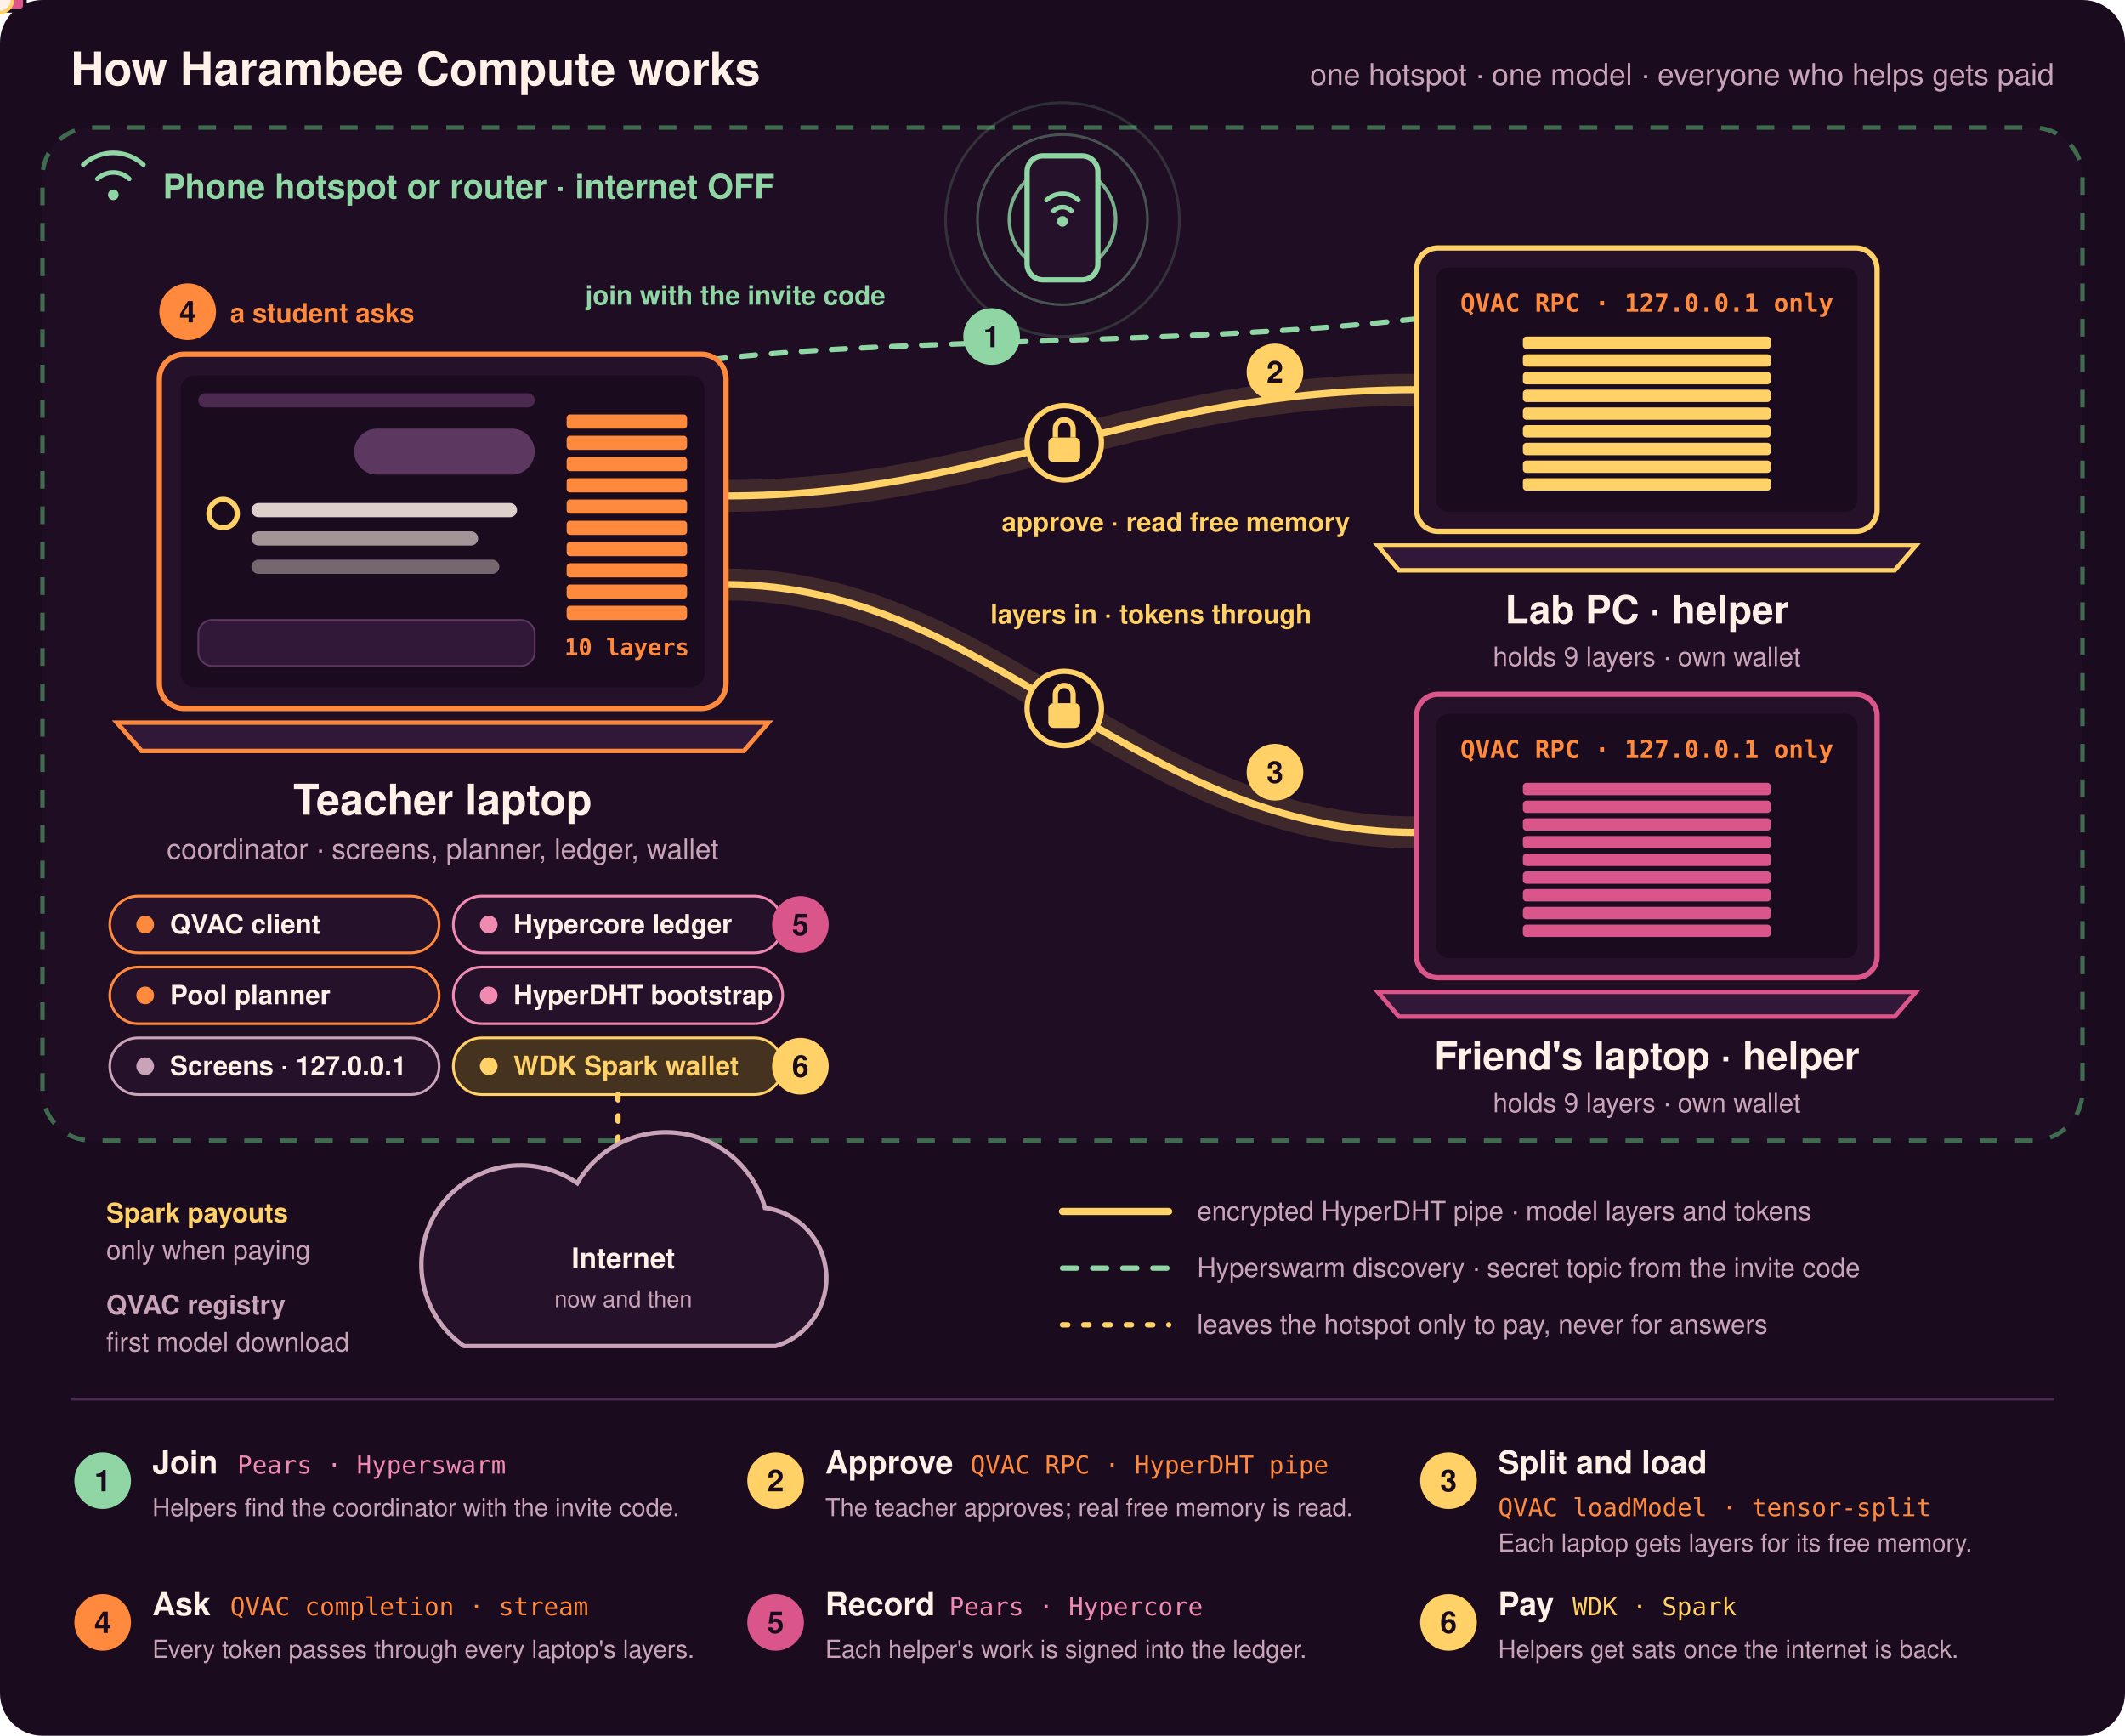
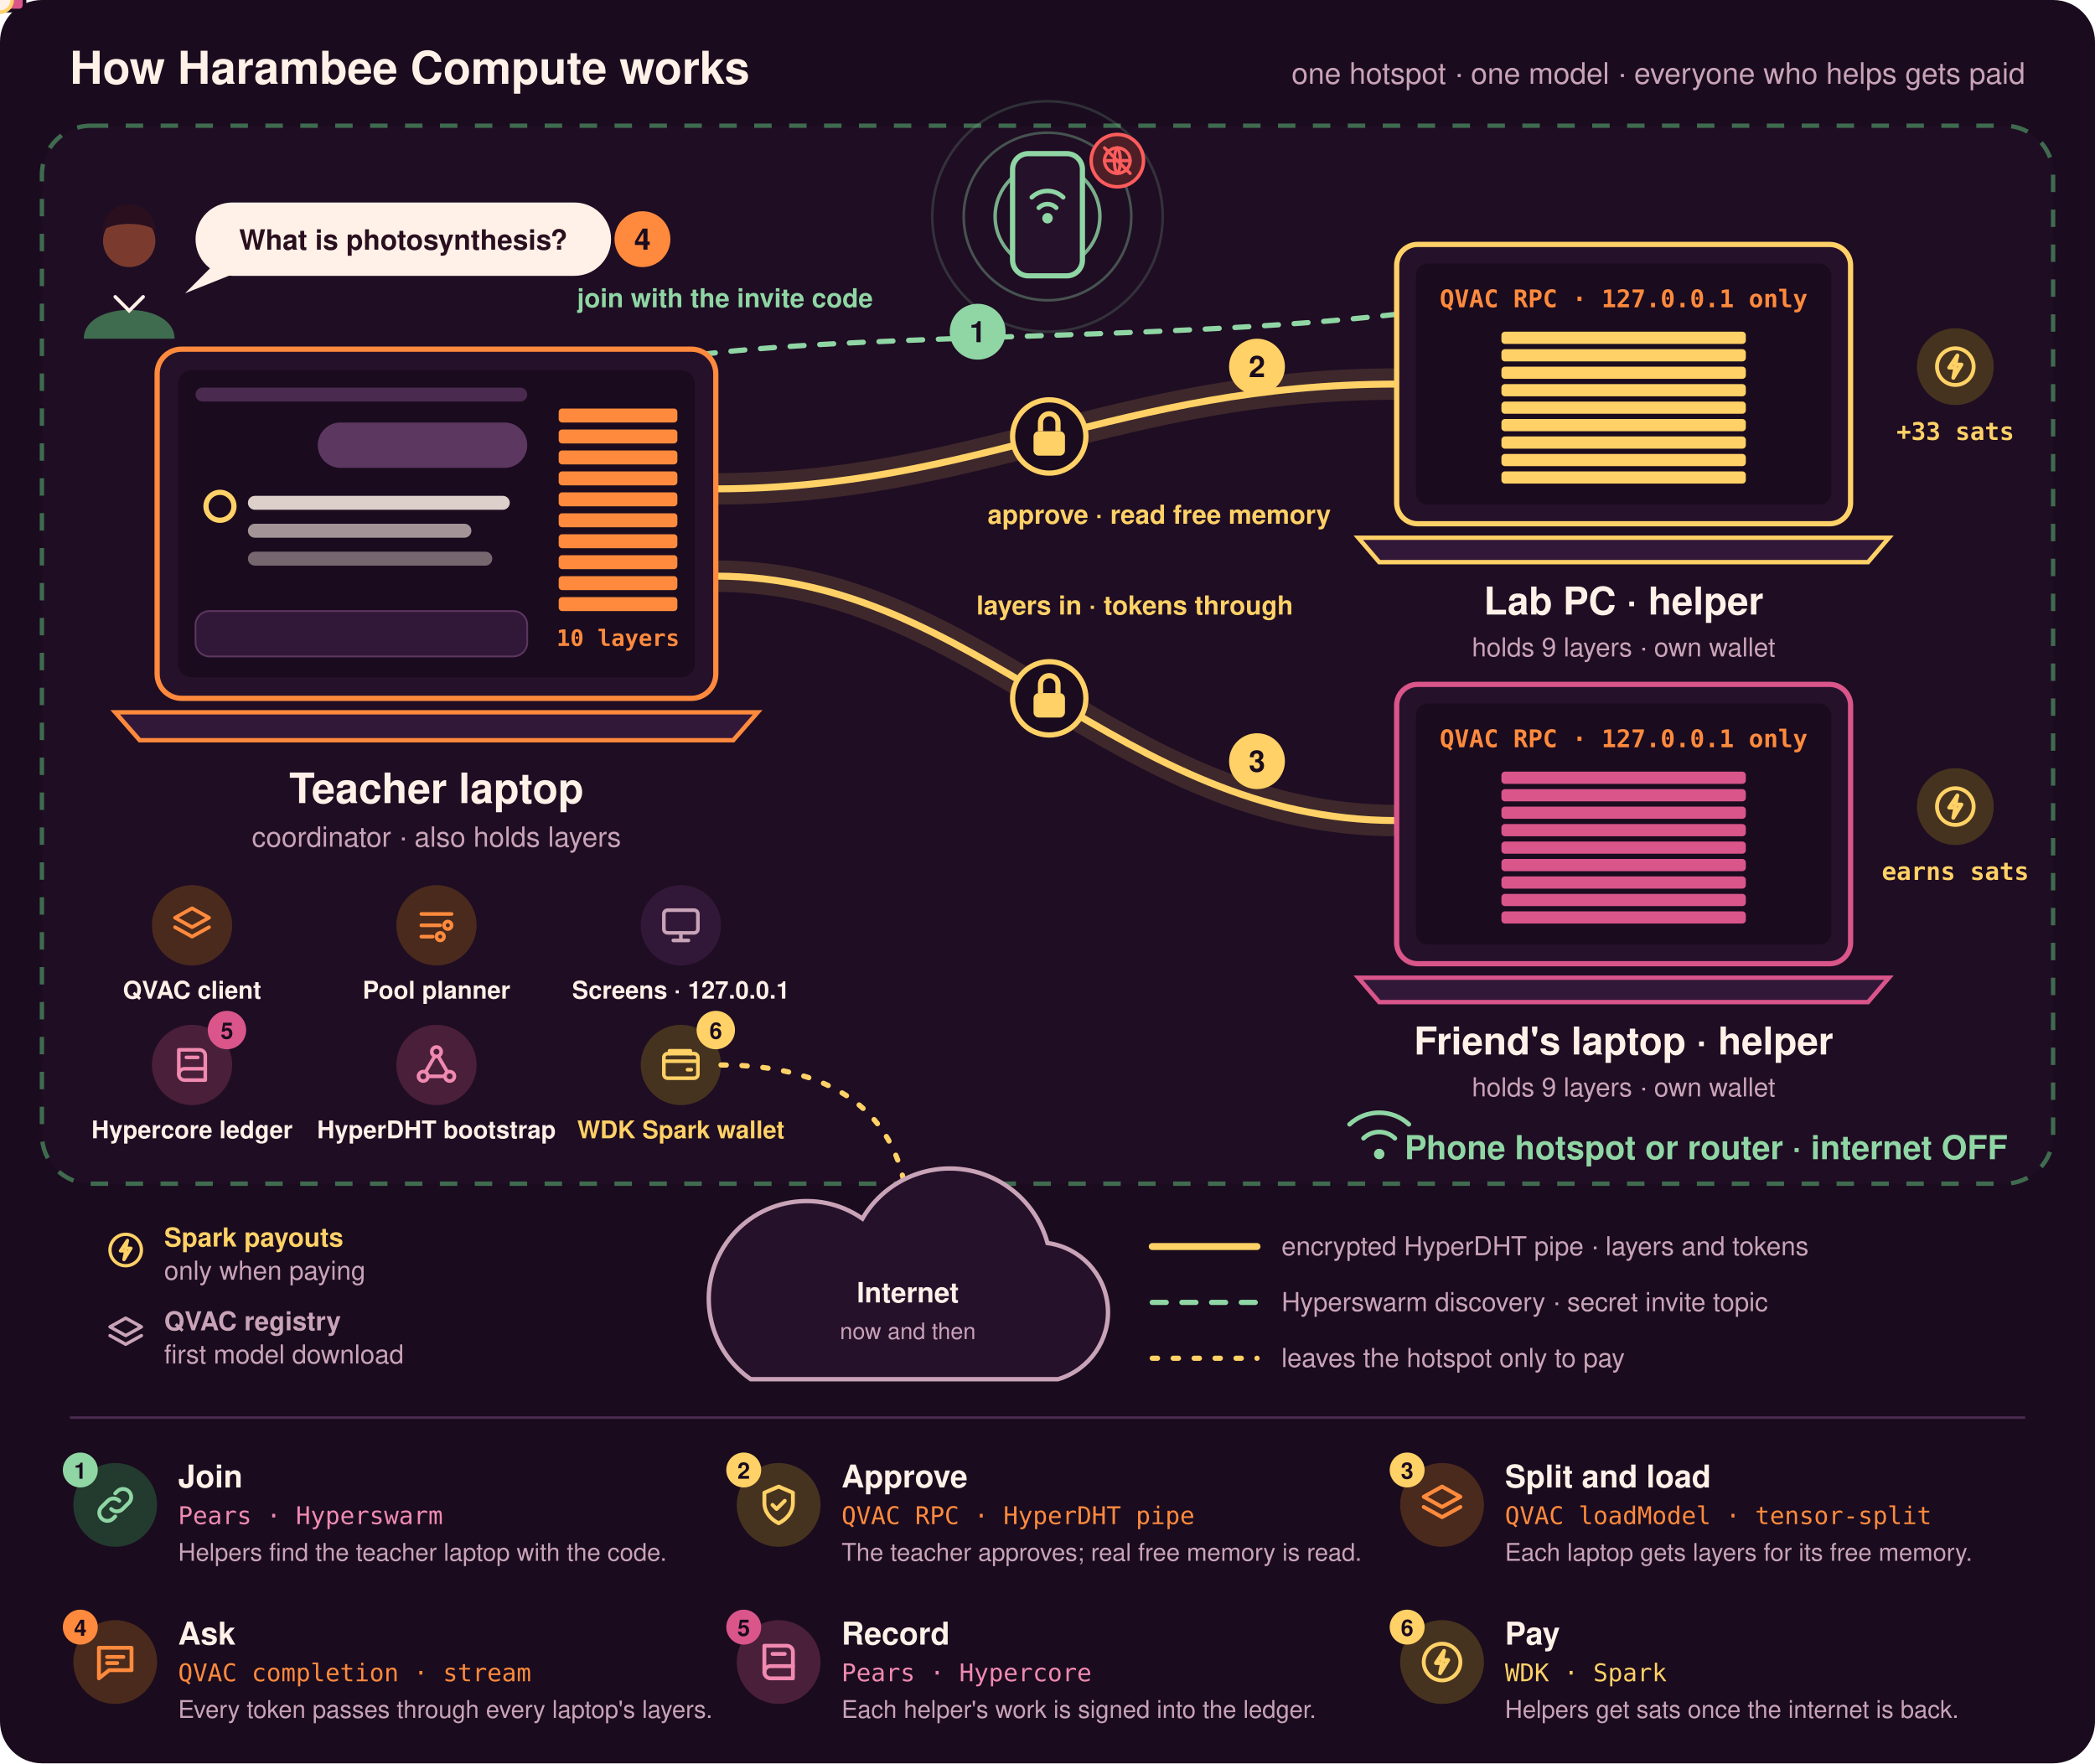
- <svg xmlns="http://www.w3.org/2000/svg" xmlns:xlink="http://www.w3.org/1999/xlink" width="1200" height="980" viewBox="0 0 1200 980" role="img" aria-label="Harambee Compute architecture. A teacher laptop and two helper laptops on one phone hotspot with the internet off. Helpers find the coordinator with Hyperswarm, model layers and tokens travel through encrypted HyperDHT pipes, work is written to a Hypercore ledger, and helpers are paid with a WDK Spark wallet when the internet is back.">
+ <svg xmlns="http://www.w3.org/2000/svg" xmlns:xlink="http://www.w3.org/1999/xlink" width="1200" height="1010" viewBox="0 0 1200 1010" role="img" aria-label="Harambee Compute architecture. A student asks the teacher laptop. The teacher laptop and two helper laptops share one phone hotspot with the internet off. Helpers find the coordinator with Hyperswarm, model layers and tokens travel through encrypted HyperDHT pipes, every answer's work is written to a Hypercore ledger, and helpers are paid in sats with a WDK Spark wallet when the internet is back.">
  <defs>
    <path id="pipe-top" d="M410 280 C 560 280 640 220 800 220" />
    <path id="pipe-bottom" d="M410 330 C 560 330 640 470 800 470" />
    <path id="swarm-line" d="M800 180 C 660 196 480 190 380 206" />
+     <symbol id="icon-layers" viewBox="0 0 24 24">
+       <g fill="none" stroke="currentColor" stroke-width="1.9" stroke-linecap="round" stroke-linejoin="round">
+         <path d="M12 3l9 5-9 5-9-5z" />
+         <path d="M3 13l9 5 9-5" />
+       </g>
+     </symbol>
+     <symbol id="icon-planner" viewBox="0 0 24 24">
+       <g fill="none" stroke="currentColor" stroke-width="1.9" stroke-linecap="round">
+         <path d="M4 6h16M4 12h10M4 18h6" />
+         <circle cx="18" cy="12" r="2" />
+         <circle cx="14" cy="18" r="2" />
+       </g>
+     </symbol>
+     <symbol id="icon-screen" viewBox="0 0 24 24">
+       <g fill="none" stroke="currentColor" stroke-width="1.9" stroke-linecap="round" stroke-linejoin="round">
+         <rect x="3" y="4" width="18" height="12" rx="2" />
+         <path d="M8 20h8M12 16v4" />
+       </g>
+     </symbol>
+     <symbol id="icon-book" viewBox="0 0 24 24">
+       <g fill="none" stroke="currentColor" stroke-width="1.9" stroke-linecap="round" stroke-linejoin="round">
+         <path d="M5 4h11a3 3 0 0 1 3 3v13H8a3 3 0 0 1-3-3z" />
+         <path d="M5 17a3 3 0 0 1 3-3h11" />
+         <path d="M9 8h6" />
+       </g>
+     </symbol>
+     <symbol id="icon-nodes" viewBox="0 0 24 24">
+       <g fill="none" stroke="currentColor" stroke-width="1.9" stroke-linecap="round">
+         <circle cx="12" cy="5" r="2.5" />
+         <circle cx="5" cy="18" r="2.5" />
+         <circle cx="19" cy="18" r="2.5" />
+         <path d="M11 7.5L6.3 15.6M13 7.5l4.7 8.1M7.5 18h9" />
+       </g>
+     </symbol>
+     <symbol id="icon-wallet" viewBox="0 0 24 24">
+       <g fill="none" stroke="currentColor" stroke-width="1.9" stroke-linecap="round" stroke-linejoin="round">
+         <path d="M6 6V4.5h11V6" />
+         <rect x="3" y="6" width="18" height="13" rx="2" />
+         <path d="M3 10h18M15.5 14.5h2" />
+       </g>
+     </symbol>
+     <symbol id="icon-link" viewBox="0 0 24 24">
+       <g fill="none" stroke="currentColor" stroke-width="1.9" stroke-linecap="round" stroke-linejoin="round">
+         <path d="M10 14a4 4 0 0 0 5.66 0l3-3a4 4 0 0 0-5.66-5.66l-1 1" />
+         <path d="M14 10a4 4 0 0 0-5.66 0l-3 3a4 4 0 0 0 5.66 5.66l1-1" />
+       </g>
+     </symbol>
+     <symbol id="icon-shield" viewBox="0 0 24 24">
+       <g fill="none" stroke="currentColor" stroke-width="1.9" stroke-linecap="round" stroke-linejoin="round">
+         <path d="M12 3l7 3v5c0 4.5-3 8-7 10-4-2-7-5.5-7-10V6z" />
+         <path d="M9 12l2 2 4-4" />
+       </g>
+     </symbol>
+     <symbol id="icon-chat" viewBox="0 0 24 24">
+       <g fill="none" stroke="currentColor" stroke-width="1.9" stroke-linecap="round" stroke-linejoin="round">
+         <path d="M4 5h16v11H9l-5 4z" />
+         <path d="M8 9.5h8M8 12.5h5" />
+       </g>
+     </symbol>
+     <symbol id="icon-coin" viewBox="0 0 24 24">
+       <g fill="none" stroke="currentColor" stroke-width="1.9" stroke-linecap="round" stroke-linejoin="round">
+         <circle cx="12" cy="12" r="9" />
+         <path d="M13 6.5l-4 6h3l-1 5 4-6.5h-3z" />
+       </g>
+     </symbol>
+     <symbol id="icon-globe-off" viewBox="0 0 24 24">
+       <g fill="none" stroke="currentColor" stroke-width="2" stroke-linecap="round">
+         <circle cx="12" cy="12" r="8" />
+         <path d="M4 12h16M12 4c2.5 2.5 2.5 13.5 0 16M12 4c-2.5 2.5-2.5 13.5 0 16" />
+         <path d="M4 4l16 16" />
+       </g>
+     </symbol>
  </defs>
-   <rect width="1200" height="980" rx="24" fill="#1A0B1E" />
+   <rect width="1200" height="1010" rx="24" fill="#1A0B1E" />
  <g font-family="Segoe UI, Helvetica, Arial, sans-serif">
    <text x="40" y="48" font-size="26" font-weight="800" fill="#FFF1E8">How Harambee Compute works</text>
    <text x="1160" y="48" text-anchor="end" font-size="17" fill="#C9A3B7">one hotspot · one model · everyone who helps gets paid</text>
  </g>
-   <rect x="24" y="72" width="1152" height="572" rx="28" fill="#1F0D23" stroke="#3F6B4F" stroke-width="2.5" stroke-dasharray="10 10" />
-   <g transform="translate(64 104)" fill="none" stroke="#8FD6A4" stroke-width="2.6" stroke-linecap="round">
+   <rect x="24" y="72" width="1152" height="606" rx="28" fill="#1F0D23" stroke="#3F6B4F" stroke-width="2.5" stroke-dasharray="10 10" />
+   <g transform="translate(790 655)" fill="none" stroke="#8FD6A4" stroke-width="2.6" stroke-linecap="round">
    <circle cx="0" cy="6" r="3" fill="#8FD6A4" stroke="none" />
    <path d="M-9 -3a13 13 0 0 1 18 0" />
    <path d="M-17 -11a25 25 0 0 1 34 0" />
  </g>
-   <text x="92" y="112" font-family="Segoe UI, Helvetica, Arial, sans-serif" font-size="19" font-weight="700" fill="#8FD6A4">Phone hotspot or router · internet OFF</text>
+   <text x="1150" y="664" text-anchor="end" font-family="Segoe UI, Helvetica, Arial, sans-serif" font-size="19" font-weight="700" fill="#8FD6A4">Phone hotspot or router · internet OFF</text>
  <g fill="none" stroke="#8FD6A4">
    <circle cx="600" cy="124" r="48" stroke-width="1.5" opacity="0.35" />
    <circle cx="600" cy="124" r="66" stroke-width="1.5" opacity="0.18" />
    <circle cx="600" cy="124" r="30" stroke-width="2" opacity="0.8">
      <animate attributeName="r" values="30;66" dur="3s" repeatCount="indefinite" />
      <animate attributeName="opacity" values="0.8;0" dur="3s" repeatCount="indefinite" />
    </circle>
  </g>
  <rect x="580" y="88" width="40" height="70" rx="9" fill="#26112B" stroke="#8FD6A4" stroke-width="3" />
  <path d="M591 113a13 13 0 0 1 18 0M595 119a7 7 0 0 1 10 0" fill="none" stroke="#8FD6A4" stroke-width="2.6" stroke-linecap="round" />
  <circle cx="600" cy="125" r="3" fill="#8FD6A4" />
+   <circle cx="640" cy="92" r="15" fill="#4D1E26" stroke="#FF5C5C" stroke-width="2" />
+   <use href="#icon-globe-off" xlink:href="#icon-globe-off" x="629" y="81" width="22" height="22" color="#FF5C5C" />
+   <g>
+     <circle cx="74" cy="138" r="15" fill="#7A3B2E" />
+     <path d="M59 132a15 15 0 0 1 30 0c-6-5-24-5-30 0z" fill="#2A0F1F" />
+     <path d="M48 194c0-22 52-22 52 0z" fill="#3F6B4F" />
+     <path d="M66 170l8 8 8-8" fill="none" stroke="#FFF1E8" stroke-width="2" stroke-linecap="round" />
+     <rect x="112" y="116" width="238" height="42" rx="21" fill="#FFF1E8" />
+     <path d="M122 152L106 168L136 156Z" fill="#FFF1E8" />
+     <text x="231" y="143" text-anchor="middle" font-family="Segoe UI, Helvetica, Arial, sans-serif" font-size="16" font-weight="700" fill="#2A0F1F">What is photosynthesis?</text>
+   </g>
  <g fill="none" stroke-linecap="round">
    <use href="#swarm-line" xlink:href="#swarm-line" stroke="#8FD6A4" stroke-width="3" stroke-dasharray="8 9" />
    <use href="#pipe-top" xlink:href="#pipe-top" stroke="#FFD166" stroke-width="18" opacity="0.14" />
    <use href="#pipe-bottom" xlink:href="#pipe-bottom" stroke="#FFD166" stroke-width="18" opacity="0.14" />
    <use href="#pipe-top" xlink:href="#pipe-top" stroke="#FFD166" stroke-width="4" />
    <use href="#pipe-bottom" xlink:href="#pipe-bottom" stroke="#FFD166" stroke-width="4" />
  </g>
  <circle r="7" fill="#8FD6A4">
    <animateMotion dur="3.2s" repeatCount="indefinite">
      <mpath href="#swarm-line" xlink:href="#swarm-line" />
    </animateMotion>
  </circle>
  <rect x="-14" y="-6" width="28" height="12" rx="3" fill="#FFD166" stroke="#1A0B1E" stroke-width="2">
    <animateMotion dur="2.6s" repeatCount="indefinite">
      <mpath href="#pipe-top" xlink:href="#pipe-top" />
    </animateMotion>
  </rect>
  <rect x="-14" y="-6" width="28" height="12" rx="3" fill="#D9558A" stroke="#1A0B1E" stroke-width="2">
    <animateMotion dur="2.6s" begin="0.8s" repeatCount="indefinite">
      <mpath href="#pipe-bottom" xlink:href="#pipe-bottom" />
    </animateMotion>
  </rect>
  <circle r="7" fill="#FFF1E8" stroke="#FFD166" stroke-width="2">
    <animateMotion dur="2.2s" begin="1.3s" repeatCount="indefinite" keyPoints="1;0" keyTimes="0;1" calcMode="linear">
      <mpath href="#pipe-top" xlink:href="#pipe-top" />
    </animateMotion>
  </circle>
  <g>
    <circle cx="601" cy="250" r="21" fill="#1A0B1E" stroke="#FFD166" stroke-width="3" />
    <rect x="592" y="247" width="18" height="14" rx="3" fill="#FFD166" />
    <path d="M596 247v-5a5 5 0 0 1 10 0v5" fill="none" stroke="#FFD166" stroke-width="3" />
    <circle cx="601" cy="400" r="21" fill="#1A0B1E" stroke="#FFD166" stroke-width="3" />
    <rect x="592" y="397" width="18" height="14" rx="3" fill="#FFD166" />
    <path d="M596 397v-5a5 5 0 0 1 10 0v5" fill="none" stroke="#FFD166" stroke-width="3" />
  </g>
  <g>
    <rect x="90" y="200" width="320" height="200" rx="14" fill="#26112B" stroke="#FF8A3D" stroke-width="3" />
    <rect x="102" y="212" width="296" height="176" rx="8" fill="#1A0B1E" />
    <rect x="112" y="222" width="190" height="8" rx="4" fill="#4A2A4E" />
-     <rect x="200" y="242" width="102" height="26" rx="13" fill="#5C3760" />
+     <rect x="182" y="242" width="120" height="26" rx="13" fill="#5C3760" />
    <circle cx="126" cy="290" r="8" fill="none" stroke="#FFD166" stroke-width="3" />
    <rect x="142" y="284" width="150" height="8" rx="4" fill="#FFF1E8" opacity="0.85" />
    <rect x="142" y="300" width="128" height="8" rx="4" fill="#FFF1E8" opacity="0.6" />
    <rect x="142" y="316" width="140" height="8" rx="4" fill="#FFF1E8" opacity="0.4" />
    <rect x="112" y="350" width="190" height="26" rx="8" fill="#321838" stroke="#5C3760" />
    <g fill="#FF8A3D">
      <rect x="320" y="234" width="68" height="8" rx="2" />
      <rect x="320" y="246" width="68" height="8" rx="2" />
      <rect x="320" y="258" width="68" height="8" rx="2" />
      <rect x="320" y="270" width="68" height="8" rx="2" />
      <rect x="320" y="282" width="68" height="8" rx="2" />
      <rect x="320" y="294" width="68" height="8" rx="2" />
      <rect x="320" y="306" width="68" height="8" rx="2" />
      <rect x="320" y="318" width="68" height="8" rx="2" />
      <rect x="320" y="330" width="68" height="8" rx="2" />
      <rect x="320" y="342" width="68" height="8" rx="2" />
    </g>
    <text x="354" y="370" text-anchor="middle" font-family="Consolas, Menlo, monospace" font-size="13" font-weight="700" fill="#FF8A3D">10 layers</text>
    <path d="M66 408H434L420 424H80Z" fill="#321838" stroke="#FF8A3D" stroke-width="2.5" />
  </g>
  <g font-family="Segoe UI, Helvetica, Arial, sans-serif" text-anchor="middle">
    <text x="250" y="460" font-size="24" font-weight="800" fill="#FFF1E8">Teacher laptop</text>
-     <text x="250" y="485" font-size="16" fill="#C9A3B7">coordinator · screens, planner, ledger, wallet</text>
-   </g>
-   <g font-family="Segoe UI, Helvetica, Arial, sans-serif" font-size="15" font-weight="700">
-     <rect x="62" y="506" width="186" height="32" rx="16" fill="#26112B" stroke="#FF8A3D" stroke-width="1.5" />
-     <circle cx="82" cy="522" r="5" fill="#FF8A3D" />
-     <text x="96" y="527" fill="#FFF1E8">QVAC client</text>
-     <rect x="256" y="506" width="186" height="32" rx="16" fill="#26112B" stroke="#F08AB0" stroke-width="1.5" />
-     <circle cx="276" cy="522" r="5" fill="#F08AB0" />
-     <text x="290" y="527" fill="#FFF1E8">Hypercore ledger</text>
-     <rect x="62" y="546" width="186" height="32" rx="16" fill="#26112B" stroke="#FF8A3D" stroke-width="1.5" />
-     <circle cx="82" cy="562" r="5" fill="#FF8A3D" />
-     <text x="96" y="567" fill="#FFF1E8">Pool planner</text>
-     <rect x="256" y="546" width="186" height="32" rx="16" fill="#26112B" stroke="#F08AB0" stroke-width="1.5" />
-     <circle cx="276" cy="562" r="5" fill="#F08AB0" />
-     <text x="290" y="567" fill="#FFF1E8">HyperDHT bootstrap</text>
-     <rect x="62" y="586" width="186" height="32" rx="16" fill="#26112B" stroke="#C9A3B7" stroke-width="1.5" />
-     <circle cx="82" cy="602" r="5" fill="#C9A3B7" />
-     <text x="96" y="607" fill="#FFF1E8">Screens · 127.0.0.1</text>
-     <rect x="256" y="586" width="186" height="32" rx="16" fill="#46331F" stroke="#FFD166" stroke-width="1.5" />
-     <circle cx="276" cy="602" r="5" fill="#FFD166" />
-     <text x="290" y="607" fill="#FFD166">WDK Spark wallet</text>
+     <text x="250" y="485" font-size="16" fill="#C9A3B7">coordinator · also holds layers</text>
+   </g>
+   <g font-family="Segoe UI, Helvetica, Arial, sans-serif" font-size="14" font-weight="700" text-anchor="middle">
+     <circle cx="110" cy="530" r="23" fill="#4A2A1C" />
+     <use href="#icon-layers" xlink:href="#icon-layers" x="97" y="517" width="26" height="26" color="#FF8A3D" />
+     <text x="110" y="572" fill="#FFF1E8">QVAC client</text>
+     <circle cx="250" cy="530" r="23" fill="#4A2A1C" />
+     <use href="#icon-planner" xlink:href="#icon-planner" x="237" y="517" width="26" height="26" color="#FF8A3D" />
+     <text x="250" y="572" fill="#FFF1E8">Pool planner</text>
+     <circle cx="390" cy="530" r="23" fill="#321838" />
+     <use href="#icon-screen" xlink:href="#icon-screen" x="377" y="517" width="26" height="26" color="#C9A3B7" />
+     <text x="390" y="572" fill="#FFF1E8">Screens · 127.0.0.1</text>
+     <circle cx="110" cy="610" r="23" fill="#4A1F3A" />
+     <use href="#icon-book" xlink:href="#icon-book" x="97" y="597" width="26" height="26" color="#F08AB0" />
+     <text x="110" y="652" fill="#FFF1E8">Hypercore ledger</text>
+     <circle cx="250" cy="610" r="23" fill="#4A1F3A" />
+     <use href="#icon-nodes" xlink:href="#icon-nodes" x="237" y="597" width="26" height="26" color="#F08AB0" />
+     <text x="250" y="652" fill="#FFF1E8">HyperDHT bootstrap</text>
+     <circle cx="390" cy="610" r="23" fill="#46331F" />
+     <use href="#icon-wallet" xlink:href="#icon-wallet" x="377" y="597" width="26" height="26" color="#FFD166" />
+     <text x="390" y="652" fill="#FFD166">WDK Spark wallet</text>
  </g>
  <g>
    <rect x="800" y="140" width="260" height="160" rx="12" fill="#26112B" stroke="#FFD166" stroke-width="3" />
    <rect x="811" y="151" width="238" height="138" rx="7" fill="#1A0B1E" />
    <text x="930" y="176" text-anchor="middle" font-family="Consolas, Menlo, monospace" font-size="14" font-weight="700" fill="#FF8A3D">QVAC RPC · 127.0.0.1 only</text>
    <g fill="#FFD166">
      <rect x="860" y="190" width="140" height="7" rx="2" />
      <rect x="860" y="200" width="140" height="7" rx="2" />
      <rect x="860" y="210" width="140" height="7" rx="2" />
      <rect x="860" y="220" width="140" height="7" rx="2" />
      <rect x="860" y="230" width="140" height="7" rx="2" />
      <rect x="860" y="240" width="140" height="7" rx="2" />
      <rect x="860" y="250" width="140" height="7" rx="2" />
      <rect x="860" y="260" width="140" height="7" rx="2" />
      <rect x="860" y="270" width="140" height="7" rx="2" />
    </g>
    <path d="M778 308H1082L1070 322H790Z" fill="#321838" stroke="#FFD166" stroke-width="2.5" />
    <rect x="800" y="392" width="260" height="160" rx="12" fill="#26112B" stroke="#D9558A" stroke-width="3" />
    <rect x="811" y="403" width="238" height="138" rx="7" fill="#1A0B1E" />
    <text x="930" y="428" text-anchor="middle" font-family="Consolas, Menlo, monospace" font-size="14" font-weight="700" fill="#FF8A3D">QVAC RPC · 127.0.0.1 only</text>
    <g fill="#D9558A">
      <rect x="860" y="442" width="140" height="7" rx="2" />
      <rect x="860" y="452" width="140" height="7" rx="2" />
      <rect x="860" y="462" width="140" height="7" rx="2" />
      <rect x="860" y="472" width="140" height="7" rx="2" />
      <rect x="860" y="482" width="140" height="7" rx="2" />
      <rect x="860" y="492" width="140" height="7" rx="2" />
      <rect x="860" y="502" width="140" height="7" rx="2" />
      <rect x="860" y="512" width="140" height="7" rx="2" />
      <rect x="860" y="522" width="140" height="7" rx="2" />
    </g>
    <path d="M778 560H1082L1070 574H790Z" fill="#321838" stroke="#D9558A" stroke-width="2.5" />
  </g>
  <g font-family="Segoe UI, Helvetica, Arial, sans-serif" text-anchor="middle">
    <text x="930" y="352" font-size="22" font-weight="800" fill="#FFF1E8">Lab PC · helper</text>
    <text x="930" y="376" font-size="15" fill="#C9A3B7">holds 9 layers · own wallet</text>
    <text x="930" y="604" font-size="22" font-weight="800" fill="#FFF1E8">Friend's laptop · helper</text>
    <text x="930" y="628" font-size="15" fill="#C9A3B7">holds 9 layers · own wallet</text>
  </g>
+   <g font-family="Consolas, Menlo, monospace" font-size="14" font-weight="700" text-anchor="middle" fill="#FFD166">
+     <circle cx="1120" cy="210" r="22" fill="#46331F" />
+     <use href="#icon-coin" xlink:href="#icon-coin" x="1106" y="196" width="28" height="28" color="#FFD166" />
+     <text x="1120" y="252">+33 sats</text>
+     <circle cx="1120" cy="462" r="22" fill="#46331F" />
+     <use href="#icon-coin" xlink:href="#icon-coin" x="1106" y="448" width="28" height="28" color="#FFD166" />
+     <text x="1120" y="504">earns sats</text>
+   </g>
  <g font-family="Segoe UI, Helvetica, Arial, sans-serif">
    <circle cx="560" cy="190" r="16" fill="#8FD6A4" />
    <text x="560" y="196" text-anchor="middle" font-size="17" font-weight="800" fill="#1A0B1E">1</text>
-     <text x="500" y="172" text-anchor="end" font-size="15" font-weight="700" fill="#8FD6A4">join with the invite code</text>
+     <text x="500" y="176" text-anchor="end" font-size="15" font-weight="700" fill="#8FD6A4">join with the invite code</text>
    <circle cx="720" cy="210" r="16" fill="#FFD166" />
    <text x="720" y="216" text-anchor="middle" font-size="17" font-weight="800" fill="#1A0B1E">2</text>
    <text x="664" y="300" text-anchor="middle" font-size="15" font-weight="700" fill="#FFD166">approve · read free memory</text>
    <circle cx="720" cy="436" r="16" fill="#FFD166" />
    <text x="720" y="442" text-anchor="middle" font-size="17" font-weight="800" fill="#1A0B1E">3</text>
    <text x="650" y="352" text-anchor="middle" font-size="15" font-weight="700" fill="#FFD166">layers in · tokens through</text>
-     <circle cx="106" cy="176" r="16" fill="#FF8A3D" />
-     <text x="106" y="182" text-anchor="middle" font-size="17" font-weight="800" fill="#1A0B1E">4</text>
-     <text x="130" y="182" font-size="15" font-weight="700" fill="#FF8A3D">a student asks</text>
-     <circle cx="452" cy="522" r="16" fill="#D9558A" />
-     <text x="452" y="528" text-anchor="middle" font-size="17" font-weight="800" fill="#1A0B1E">5</text>
-     <circle cx="452" cy="602" r="16" fill="#FFD166" />
-     <text x="452" y="608" text-anchor="middle" font-size="17" font-weight="800" fill="#1A0B1E">6</text>
-   </g>
-   <path d="M349 618 V 700" fill="none" stroke="#FFD166" stroke-width="3" stroke-dasharray="3 9" stroke-linecap="round" />
-   <g>
-     <path d="M262 760 H438 A40 40 0 0 0 432 682 A58 58 0 0 0 326 668 A46 46 0 0 0 262 760 Z" fill="#26112B" stroke="#C9A3B7" stroke-width="2.5" />
-     <text x="352" y="716" text-anchor="middle" font-family="Segoe UI, Helvetica, Arial, sans-serif" font-size="16" font-weight="800" fill="#FFF1E8">Internet</text>
-     <text x="352" y="738" text-anchor="middle" font-family="Segoe UI, Helvetica, Arial, sans-serif" font-size="13" fill="#C9A3B7">now and then</text>
+     <circle cx="368" cy="137" r="16" fill="#FF8A3D" />
+     <text x="368" y="143" text-anchor="middle" font-size="17" font-weight="800" fill="#1A0B1E">4</text>
+     <circle cx="130" cy="590" r="11" fill="#D9558A" />
+     <text x="130" y="595" text-anchor="middle" font-size="13" font-weight="800" fill="#1A0B1E">5</text>
+     <circle cx="410" cy="590" r="11" fill="#FFD166" />
+     <text x="410" y="595" text-anchor="middle" font-size="13" font-weight="800" fill="#1A0B1E">6</text>
+   </g>
+   <path d="M413 610 C 480 610 520 640 520 700" fill="none" stroke="#FFD166" stroke-width="3" stroke-dasharray="3 9" stroke-linecap="round" />
+   <g>
+     <path d="M430 790 H606 A40 40 0 0 0 600 712 A58 58 0 0 0 494 698 A46 46 0 0 0 430 790 Z" fill="#26112B" stroke="#C9A3B7" stroke-width="2.5" />
+     <text x="520" y="746" text-anchor="middle" font-family="Segoe UI, Helvetica, Arial, sans-serif" font-size="16" font-weight="800" fill="#FFF1E8">Internet</text>
+     <text x="520" y="767" text-anchor="middle" font-family="Segoe UI, Helvetica, Arial, sans-serif" font-size="13" fill="#C9A3B7">now and then</text>
  </g>
  <g font-family="Segoe UI, Helvetica, Arial, sans-serif" font-size="15">
-     <text x="60" y="690" font-weight="700" fill="#FFD166">Spark payouts</text>
-     <text x="60" y="711" fill="#C9A3B7">only when paying</text>
-     <text x="60" y="742" font-weight="700" fill="#C9A3B7">QVAC registry</text>
-     <text x="60" y="763" fill="#C9A3B7">first model download</text>
+     <use href="#icon-coin" xlink:href="#icon-coin" x="60" y="704" width="24" height="24" color="#FFD166" />
+     <text x="94" y="714" font-weight="700" fill="#FFD166">Spark payouts</text>
+     <text x="94" y="733" fill="#C9A3B7">only when paying</text>
+     <use href="#icon-layers" xlink:href="#icon-layers" x="60" y="752" width="24" height="24" color="#C9A3B7" />
+     <text x="94" y="762" font-weight="700" fill="#C9A3B7">QVAC registry</text>
+     <text x="94" y="781" fill="#C9A3B7">first model download</text>
  </g>
  <g font-family="Segoe UI, Helvetica, Arial, sans-serif" font-size="15" fill="#C9A3B7">
-     <path d="M600 684 H660" stroke="#FFD166" stroke-width="4" stroke-linecap="round" />
-     <text x="676" y="689">encrypted HyperDHT pipe · model layers and tokens</text>
-     <path d="M600 716 H660" stroke="#8FD6A4" stroke-width="3" stroke-dasharray="8 9" stroke-linecap="round" />
-     <text x="676" y="721">Hyperswarm discovery · secret topic from the invite code</text>
-     <path d="M600 748 H660" stroke="#FFD166" stroke-width="3" stroke-dasharray="3 9" stroke-linecap="round" />
-     <text x="676" y="753">leaves the hotspot only to pay, never for answers</text>
-   </g>
-   <path d="M40 790 H1160" stroke="#4A2A4E" stroke-width="1.5" />
+     <path d="M660 714 H720" stroke="#FFD166" stroke-width="4" stroke-linecap="round" />
+     <text x="734" y="719">encrypted HyperDHT pipe · layers and tokens</text>
+     <path d="M660 746 H720" stroke="#8FD6A4" stroke-width="3" stroke-dasharray="8 9" stroke-linecap="round" />
+     <text x="734" y="751">Hyperswarm discovery · secret invite topic</text>
+     <path d="M660 778 H720" stroke="#FFD166" stroke-width="3" stroke-dasharray="3 9" stroke-linecap="round" />
+     <text x="734" y="783">leaves the hotspot only to pay</text>
+   </g>
+   <path d="M40 812 H1160" stroke="#4A2A4E" stroke-width="1.5" />
  <g font-family="Segoe UI, Helvetica, Arial, sans-serif">
-     <circle cx="58" cy="836" r="16" fill="#8FD6A4" />
-     <text x="58" y="842" text-anchor="middle" font-size="17" font-weight="800" fill="#1A0B1E">1</text>
-     <text x="86" y="832" font-size="18" font-weight="800" fill="#FFF1E8">Join</text>
-     <text x="134" y="832" font-family="Consolas, Menlo, monospace" font-size="14" fill="#F08AB0">Pears · Hyperswarm</text>
-     <text x="86" y="856" font-size="14" fill="#C9A3B7">Helpers find the coordinator with the invite code.</text>
-     <circle cx="438" cy="836" r="16" fill="#FFD166" />
-     <text x="438" y="842" text-anchor="middle" font-size="17" font-weight="800" fill="#1A0B1E">2</text>
-     <text x="466" y="832" font-size="18" font-weight="800" fill="#FFF1E8">Approve</text>
-     <text x="548" y="832" font-family="Consolas, Menlo, monospace" font-size="14" fill="#FF8A3D">QVAC RPC · HyperDHT pipe</text>
-     <text x="466" y="856" font-size="14" fill="#C9A3B7">The teacher approves; real free memory is read.</text>
-     <circle cx="818" cy="836" r="16" fill="#FFD166" />
-     <text x="818" y="842" text-anchor="middle" font-size="17" font-weight="800" fill="#1A0B1E">3</text>
-     <text x="846" y="832" font-size="18" font-weight="800" fill="#FFF1E8">Split and load</text>
-     <text x="846" y="856" font-family="Consolas, Menlo, monospace" font-size="14" fill="#FF8A3D">QVAC loadModel · tensor-split</text>
-     <text x="846" y="876" font-size="14" fill="#C9A3B7">Each laptop gets layers for its free memory.</text>
-     <circle cx="58" cy="916" r="16" fill="#FF8A3D" />
-     <text x="58" y="922" text-anchor="middle" font-size="17" font-weight="800" fill="#1A0B1E">4</text>
-     <text x="86" y="912" font-size="18" font-weight="800" fill="#FFF1E8">Ask</text>
-     <text x="130" y="912" font-family="Consolas, Menlo, monospace" font-size="14" fill="#FF8A3D">QVAC completion · stream</text>
-     <text x="86" y="936" font-size="14" fill="#C9A3B7">Every token passes through every laptop's layers.</text>
-     <circle cx="438" cy="916" r="16" fill="#D9558A" />
-     <text x="438" y="922" text-anchor="middle" font-size="17" font-weight="800" fill="#1A0B1E">5</text>
-     <text x="466" y="912" font-size="18" font-weight="800" fill="#FFF1E8">Record</text>
-     <text x="536" y="912" font-family="Consolas, Menlo, monospace" font-size="14" fill="#F08AB0">Pears · Hypercore</text>
-     <text x="466" y="936" font-size="14" fill="#C9A3B7">Each helper's work is signed into the ledger.</text>
-     <circle cx="818" cy="916" r="16" fill="#FFD166" />
-     <text x="818" y="922" text-anchor="middle" font-size="17" font-weight="800" fill="#1A0B1E">6</text>
-     <text x="846" y="912" font-size="18" font-weight="800" fill="#FFF1E8">Pay</text>
-     <text x="888" y="912" font-family="Consolas, Menlo, monospace" font-size="14" fill="#FFD166">WDK · Spark</text>
-     <text x="846" y="936" font-size="14" fill="#C9A3B7">Helpers get sats once the internet is back.</text>
+     <circle cx="66" cy="862" r="24" fill="#233A2E" />
+     <use href="#icon-link" xlink:href="#icon-link" x="52" y="848" width="28" height="28" color="#8FD6A4" />
+     <circle cx="46" cy="842" r="10" fill="#8FD6A4" />
+     <text x="46" y="847" text-anchor="middle" font-size="13" font-weight="800" fill="#1A0B1E">1</text>
+     <text x="102" y="852" font-size="18" font-weight="800" fill="#FFF1E8">Join</text>
+     <text x="102" y="873" font-family="Consolas, Menlo, monospace" font-size="14" fill="#F08AB0">Pears · Hyperswarm</text>
+     <text x="102" y="894" font-size="14" fill="#C9A3B7">Helpers find the teacher laptop with the code.</text>
+     <circle cx="446" cy="862" r="24" fill="#46331F" />
+     <use href="#icon-shield" xlink:href="#icon-shield" x="432" y="848" width="28" height="28" color="#FFD166" />
+     <circle cx="426" cy="842" r="10" fill="#FFD166" />
+     <text x="426" y="847" text-anchor="middle" font-size="13" font-weight="800" fill="#1A0B1E">2</text>
+     <text x="482" y="852" font-size="18" font-weight="800" fill="#FFF1E8">Approve</text>
+     <text x="482" y="873" font-family="Consolas, Menlo, monospace" font-size="14" fill="#FF8A3D">QVAC RPC · HyperDHT pipe</text>
+     <text x="482" y="894" font-size="14" fill="#C9A3B7">The teacher approves; real free memory is read.</text>
+     <circle cx="826" cy="862" r="24" fill="#4A2A1C" />
+     <use href="#icon-layers" xlink:href="#icon-layers" x="812" y="848" width="28" height="28" color="#FF8A3D" />
+     <circle cx="806" cy="842" r="10" fill="#FFD166" />
+     <text x="806" y="847" text-anchor="middle" font-size="13" font-weight="800" fill="#1A0B1E">3</text>
+     <text x="862" y="852" font-size="18" font-weight="800" fill="#FFF1E8">Split and load</text>
+     <text x="862" y="873" font-family="Consolas, Menlo, monospace" font-size="14" fill="#FF8A3D">QVAC loadModel · tensor-split</text>
+     <text x="862" y="894" font-size="14" fill="#C9A3B7">Each laptop gets layers for its free memory.</text>
+     <circle cx="66" cy="952" r="24" fill="#4A2A1C" />
+     <use href="#icon-chat" xlink:href="#icon-chat" x="52" y="938" width="28" height="28" color="#FF8A3D" />
+     <circle cx="46" cy="932" r="10" fill="#FF8A3D" />
+     <text x="46" y="937" text-anchor="middle" font-size="13" font-weight="800" fill="#1A0B1E">4</text>
+     <text x="102" y="942" font-size="18" font-weight="800" fill="#FFF1E8">Ask</text>
+     <text x="102" y="963" font-family="Consolas, Menlo, monospace" font-size="14" fill="#FF8A3D">QVAC completion · stream</text>
+     <text x="102" y="984" font-size="14" fill="#C9A3B7">Every token passes through every laptop's layers.</text>
+     <circle cx="446" cy="952" r="24" fill="#4A1F3A" />
+     <use href="#icon-book" xlink:href="#icon-book" x="432" y="938" width="28" height="28" color="#F08AB0" />
+     <circle cx="426" cy="932" r="10" fill="#D9558A" />
+     <text x="426" y="937" text-anchor="middle" font-size="13" font-weight="800" fill="#1A0B1E">5</text>
+     <text x="482" y="942" font-size="18" font-weight="800" fill="#FFF1E8">Record</text>
+     <text x="482" y="963" font-family="Consolas, Menlo, monospace" font-size="14" fill="#F08AB0">Pears · Hypercore</text>
+     <text x="482" y="984" font-size="14" fill="#C9A3B7">Each helper's work is signed into the ledger.</text>
+     <circle cx="826" cy="952" r="24" fill="#46331F" />
+     <use href="#icon-coin" xlink:href="#icon-coin" x="812" y="938" width="28" height="28" color="#FFD166" />
+     <circle cx="806" cy="932" r="10" fill="#FFD166" />
+     <text x="806" y="937" text-anchor="middle" font-size="13" font-weight="800" fill="#1A0B1E">6</text>
+     <text x="862" y="942" font-size="18" font-weight="800" fill="#FFF1E8">Pay</text>
+     <text x="862" y="963" font-family="Consolas, Menlo, monospace" font-size="14" fill="#FFD166">WDK · Spark</text>
+     <text x="862" y="984" font-size="14" fill="#C9A3B7">Helpers get sats once the internet is back.</text>
  </g>
</svg>
